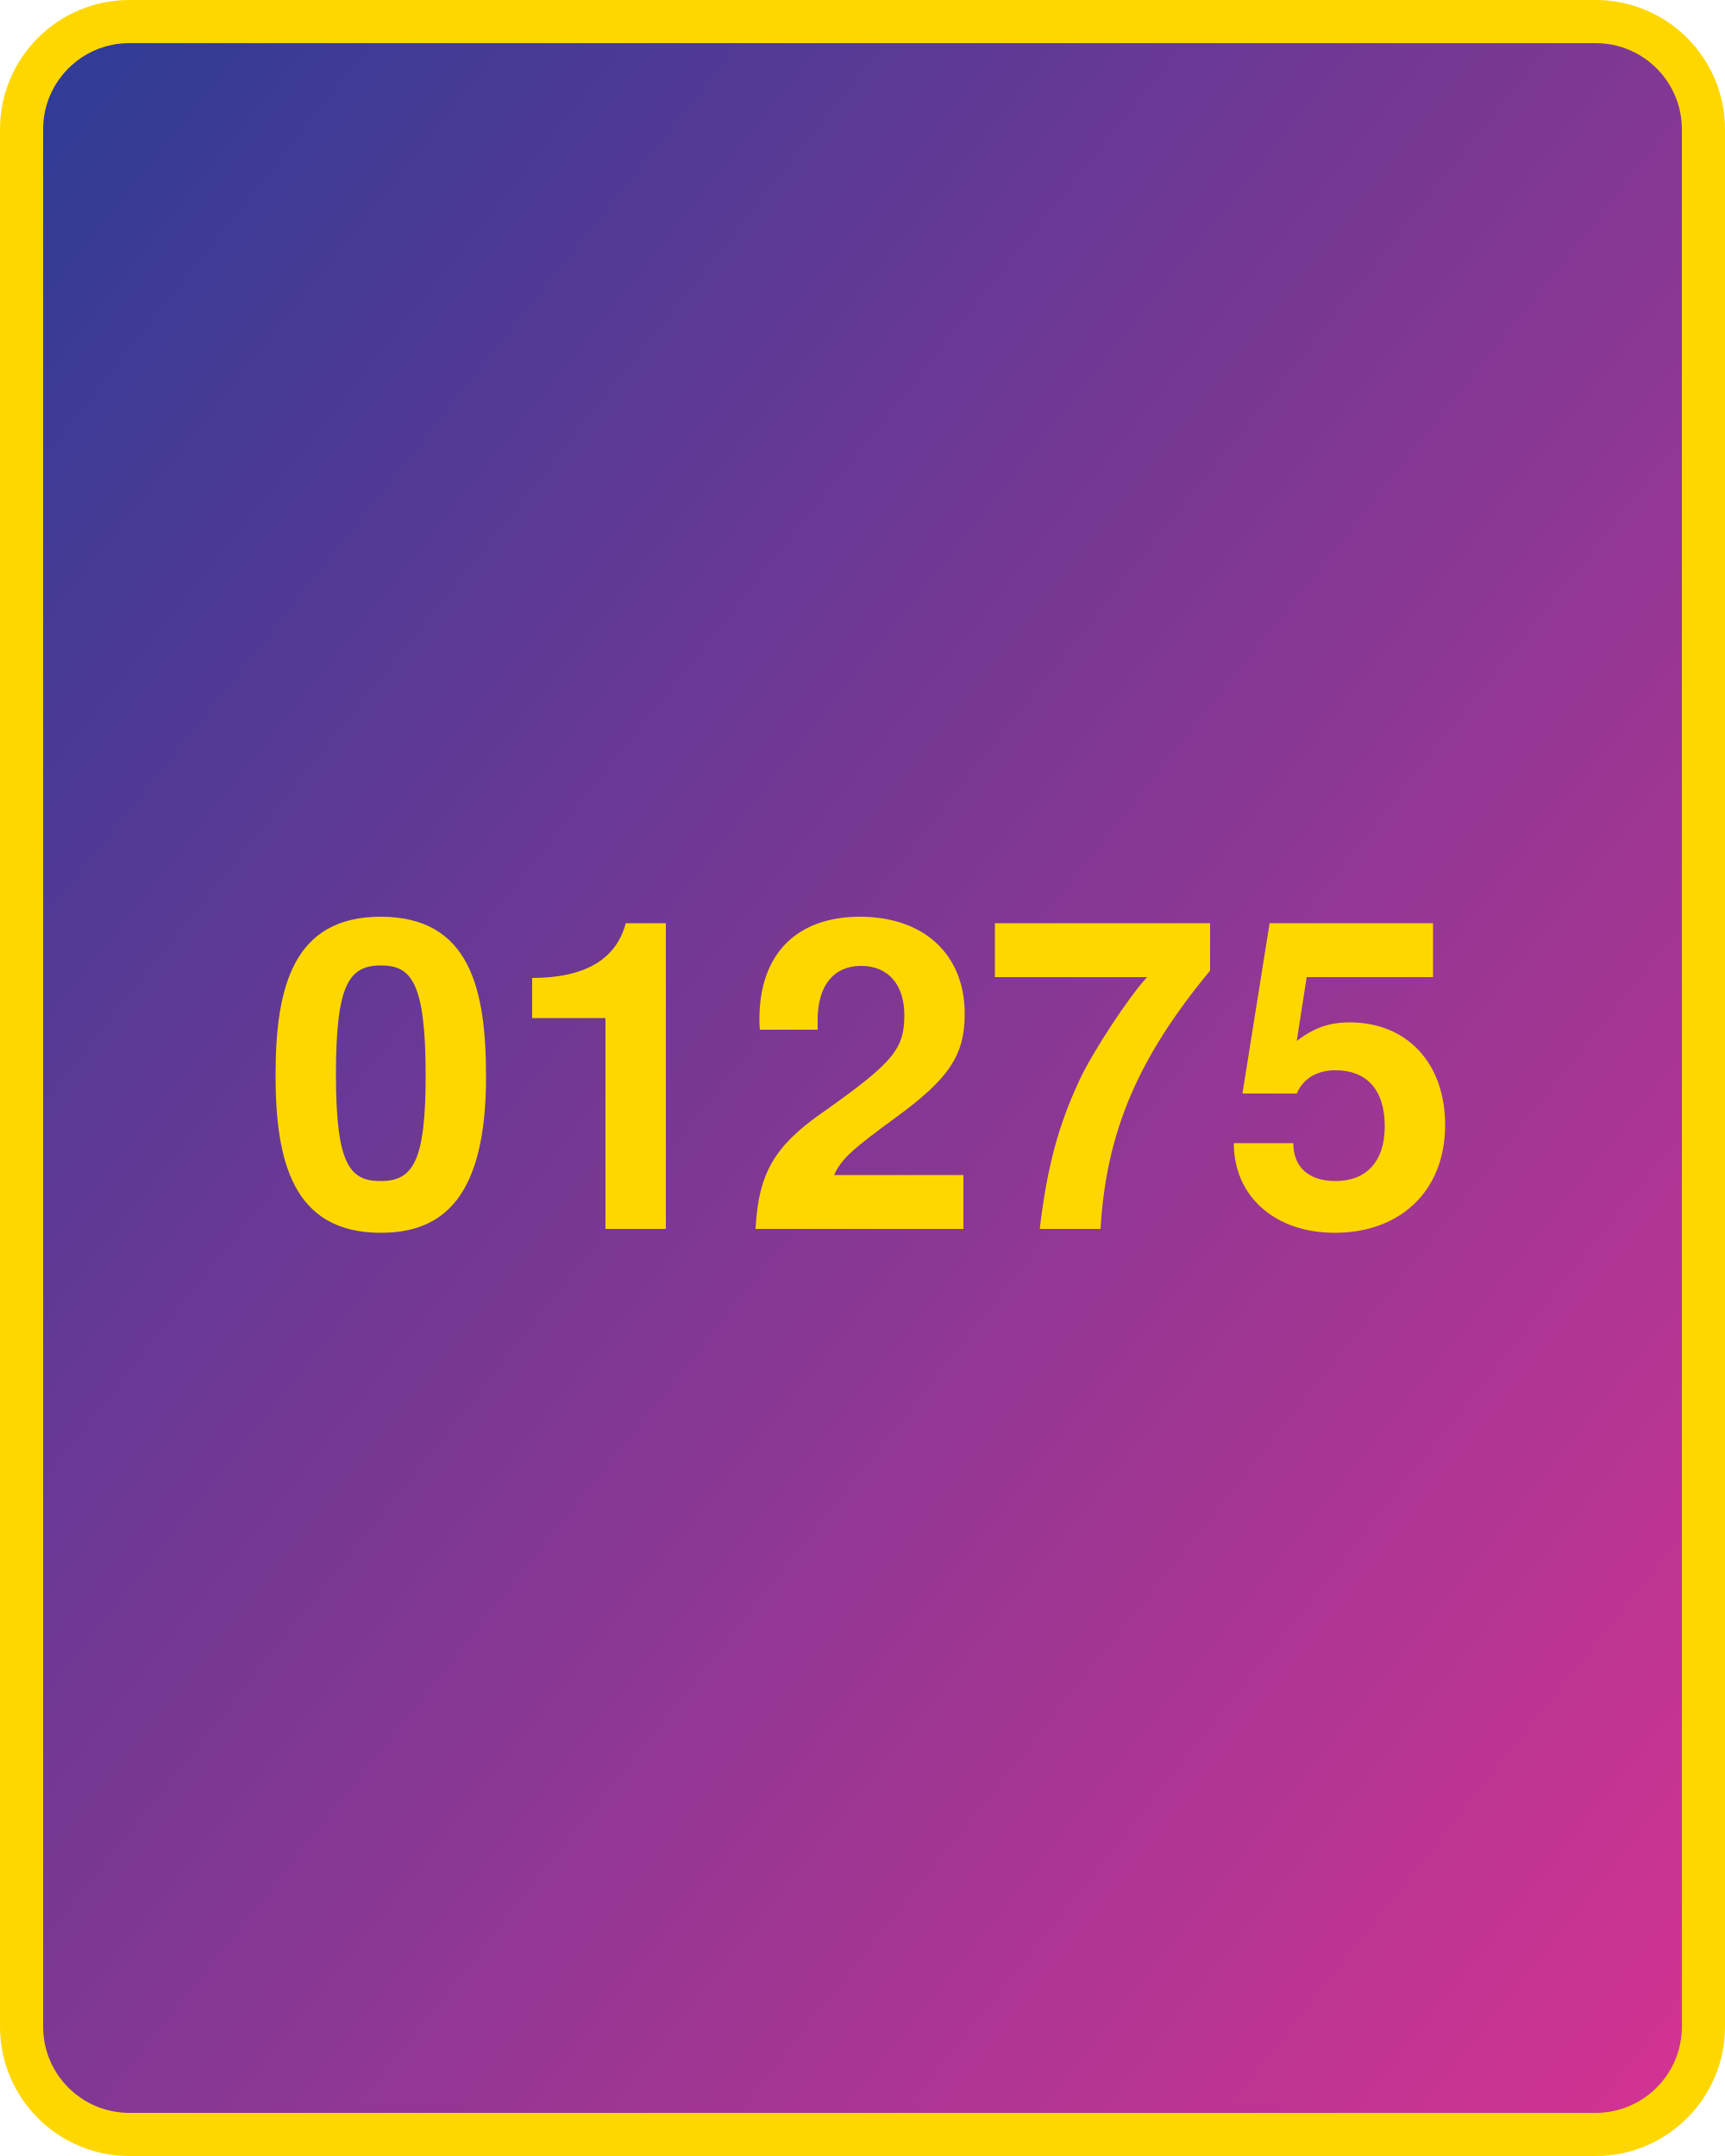
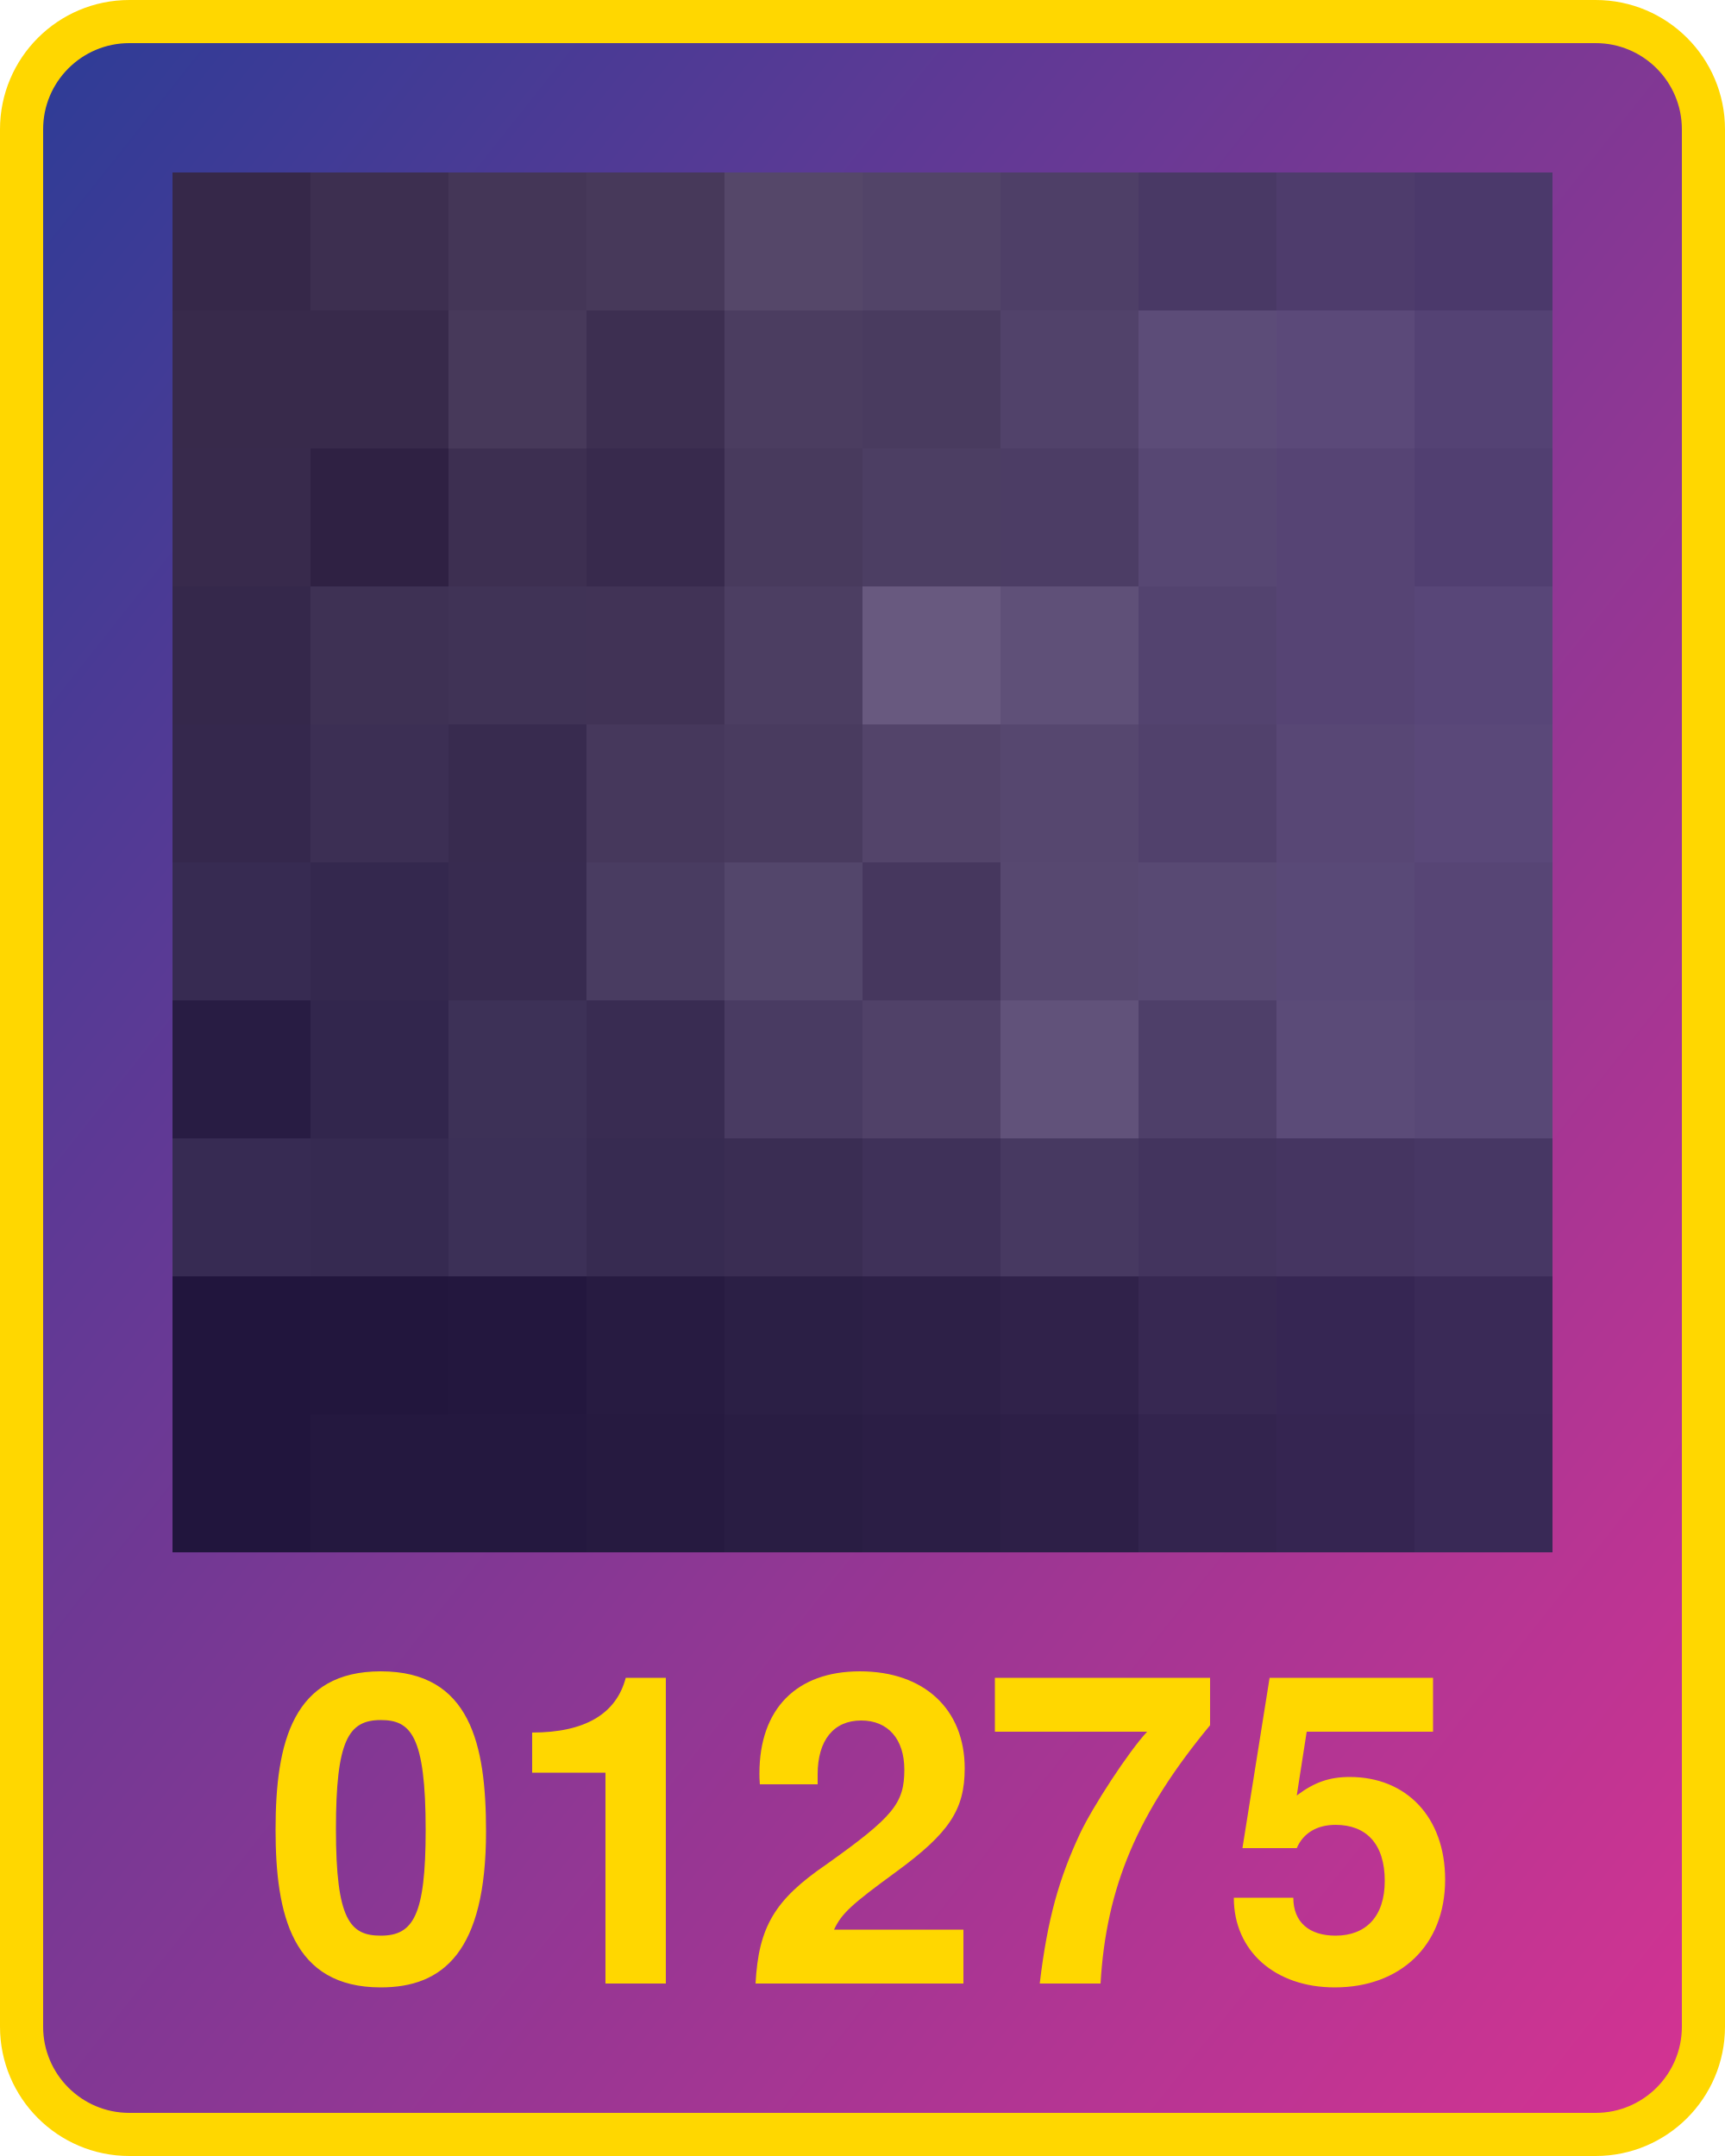
<svg xmlns="http://www.w3.org/2000/svg" width="800" height="1000">
  <defs>
    <linearGradient id="g" x1="0" x2="1" y1="0" y2="1">
      <stop offset="0%" stop-color="#2d3c96" />
      <stop offset="100%" stop-color="#d53392" />
    </linearGradient>
  </defs>
  <rect x="10" y="10" width="780" height="980" fill="url(#g)" rx="50" ry="50" stroke="gold" stroke-width="20" />
-   <text x="400" y="570" width="780" text-anchor="middle" style="font:bold 200px 'Helvetica Neue';fill:gold">01275</text>
+   <text x="400" y="920" width="780" text-anchor="middle" style="font:bold 200px 'Helvetica Neue';fill:gold">01275</text>
+   <g transform="translate(80 80) scale(64)">
+     <rect x="0" y="0" width="1" height="1" fill="#362849" />
+     <rect x="0" y="1" width="1" height="1" fill="#382a4b" />
+     <rect x="0" y="2" width="1" height="1" fill="#382a4c" />
+     <rect x="0" y="3" width="1" height="1" fill="#35284b" />
+     <rect x="0" y="4" width="1" height="1" fill="#35284d" />
+     <rect x="0" y="5" width="1" height="1" fill="#372b52" />
+     <rect x="0" y="6" width="1" height="1" fill="#281c43" />
+     <rect x="0" y="7" width="1" height="1" fill="#372b53" />
+     <rect x="0" y="8" width="1" height="1" fill="#21153d" />
+     <rect x="0" y="9" width="1" height="1" fill="#21153d" />
+     <rect x="1" y="0" width="1" height="1" fill="#3d2f50" />
+     <rect x="1" y="1" width="1" height="1" fill="#382a4b" />
+     <rect x="1" y="2" width="1" height="1" fill="#2f2143" />
+     <rect x="1" y="3" width="1" height="1" fill="#3e3154" />
+     <rect x="1" y="4" width="1" height="1" fill="#3c2f54" />
+     <rect x="1" y="5" width="1" height="1" fill="#34284e" />
+     <rect x="1" y="6" width="1" height="1" fill="#32264d" />
+     <rect x="1" y="7" width="1" height="1" fill="#362a51" />
+     <rect x="1" y="8" width="1" height="1" fill="#22163d" />
+     <rect x="1" y="9" width="1" height="1" fill="#24183f" />
+     <rect x="2" y="0" width="1" height="1" fill="#443657" />
+     <rect x="2" y="1" width="1" height="1" fill="#47395a" />
+     <rect x="2" y="2" width="1" height="1" fill="#3d2f51" />
+     <rect x="2" y="3" width="1" height="1" fill="#403356" />
+     <rect x="2" y="4" width="1" height="1" fill="#382b4f" />
+     <rect x="2" y="5" width="1" height="1" fill="#382b50" />
+     <rect x="2" y="6" width="1" height="1" fill="#3d3157" />
+     <rect x="2" y="7" width="1" height="1" fill="#3c3057" />
+     <rect x="2" y="8" width="1" height="1" fill="#23173e" />
+     <rect x="2" y="9" width="1" height="1" fill="#24183f" />
+     <rect x="3" y="0" width="1" height="1" fill="#47395a" />
+     <rect x="3" y="1" width="1" height="1" fill="#3d2f51" />
+     <rect x="3" y="2" width="1" height="1" fill="#382a4d" />
+     <rect x="3" y="3" width="1" height="1" fill="#413356" />
+     <rect x="3" y="4" width="1" height="1" fill="#46385c" />
+     <rect x="3" y="5" width="1" height="1" fill="#493c61" />
+     <rect x="3" y="6" width="1" height="1" fill="#392c52" />
+     <rect x="3" y="7" width="1" height="1" fill="#372b51" />
+     <rect x="3" y="8" width="1" height="1" fill="#271b41" />
+     <rect x="3" y="9" width="1" height="1" fill="#261a40" />
+     <rect x="4" y="0" width="1" height="1" fill="#554769" />
+     <rect x="4" y="1" width="1" height="1" fill="#4b3d60" />
+     <rect x="4" y="2" width="1" height="1" fill="#483a5d" />
+     <rect x="4" y="3" width="1" height="1" fill="#4c3e62" />
+     <rect x="4" y="4" width="1" height="1" fill="#493b5f" />
+     <rect x="4" y="5" width="1" height="1" fill="#53466b" />
+     <rect x="4" y="6" width="1" height="1" fill="#493b62" />
+     <rect x="4" y="7" width="1" height="1" fill="#3a2d53" />
+     <rect x="4" y="8" width="1" height="1" fill="#2b1f45" />
+     <rect x="4" y="9" width="1" height="1" fill="#291d43" />
+     <rect x="5" y="0" width="1" height="1" fill="#524468" />
+     <rect x="5" y="1" width="1" height="1" fill="#493b5f" />
+     <rect x="5" y="2" width="1" height="1" fill="#4c3e63" />
+     <rect x="5" y="3" width="1" height="1" fill="#68597f" />
+     <rect x="5" y="4" width="1" height="1" fill="#53446a" />
+     <rect x="5" y="5" width="1" height="1" fill="#46375e" />
+     <rect x="5" y="6" width="1" height="1" fill="#504168" />
+     <rect x="5" y="7" width="1" height="1" fill="#3f3159" />
+     <rect x="5" y="8" width="1" height="1" fill="#2d2047" />
+     <rect x="5" y="9" width="1" height="1" fill="#2b1e45" />
+     <rect x="6" y="0" width="1" height="1" fill="#4e3f67" />
+     <rect x="6" y="1" width="1" height="1" fill="#51426a" />
+     <rect x="6" y="2" width="1" height="1" fill="#4c3d65" />
+     <rect x="6" y="3" width="1" height="1" fill="#5f5078" />
+     <rect x="6" y="4" width="1" height="1" fill="#56476f" />
+     <rect x="6" y="5" width="1" height="1" fill="#574870" />
+     <rect x="6" y="6" width="1" height="1" fill="#61527a" />
+     <rect x="6" y="7" width="1" height="1" fill="#473961" />
+     <rect x="6" y="8" width="1" height="1" fill="#30224a" />
+     <rect x="6" y="9" width="1" height="1" fill="#2d1f47" />
+     <rect x="7" y="0" width="1" height="1" fill="#493965" />
+     <rect x="7" y="1" width="1" height="1" fill="#5c4c78" />
+     <rect x="7" y="2" width="1" height="1" fill="#574773" />
+     <rect x="7" y="3" width="1" height="1" fill="#53436f" />
+     <rect x="7" y="4" width="1" height="1" fill="#51416c" />
+     <rect x="7" y="5" width="1" height="1" fill="#584973" />
+     <rect x="7" y="6" width="1" height="1" fill="#4e3f69" />
+     <rect x="7" y="7" width="1" height="1" fill="#43345e" />
+     <rect x="7" y="8" width="1" height="1" fill="#372852" />
+     <rect x="7" y="9" width="1" height="1" fill="#33244e" />
+     <rect x="8" y="0" width="1" height="1" fill="#4e3c6c" />
+     <rect x="8" y="1" width="1" height="1" fill="#5b4979" />
+     <rect x="8" y="2" width="1" height="1" fill="#564474" />
+     <rect x="8" y="3" width="1" height="1" fill="#564474" />
+     <rect x="8" y="4" width="1" height="1" fill="#584775" />
+     <rect x="8" y="5" width="1" height="1" fill="#594977" />
+     <rect x="8" y="6" width="1" height="1" fill="#5b4b78" />
+     <rect x="8" y="7" width="1" height="1" fill="#453561" />
+     <rect x="8" y="8" width="1" height="1" fill="#362653" />
+     <rect x="8" y="9" width="1" height="1" fill="#352551" />
+     <rect x="9" y="0" width="1" height="1" fill="#4b396b" />
+     <rect x="9" y="1" width="1" height="1" fill="#544274" />
+     <rect x="9" y="2" width="1" height="1" fill="#513f71" />
+     <rect x="9" y="3" width="1" height="1" fill="#584678" />
+     <rect x="9" y="4" width="1" height="1" fill="#5a4879" />
+     <rect x="9" y="5" width="1" height="1" fill="#574575" />
+     <rect x="9" y="6" width="1" height="1" fill="#584876" />
+     <rect x="9" y="7" width="1" height="1" fill="#473764" />
+     <rect x="9" y="8" width="1" height="1" fill="#3a2a57" />
+     <rect x="9" y="9" width="1" height="1" fill="#392956" />
+   </g>
</svg>
